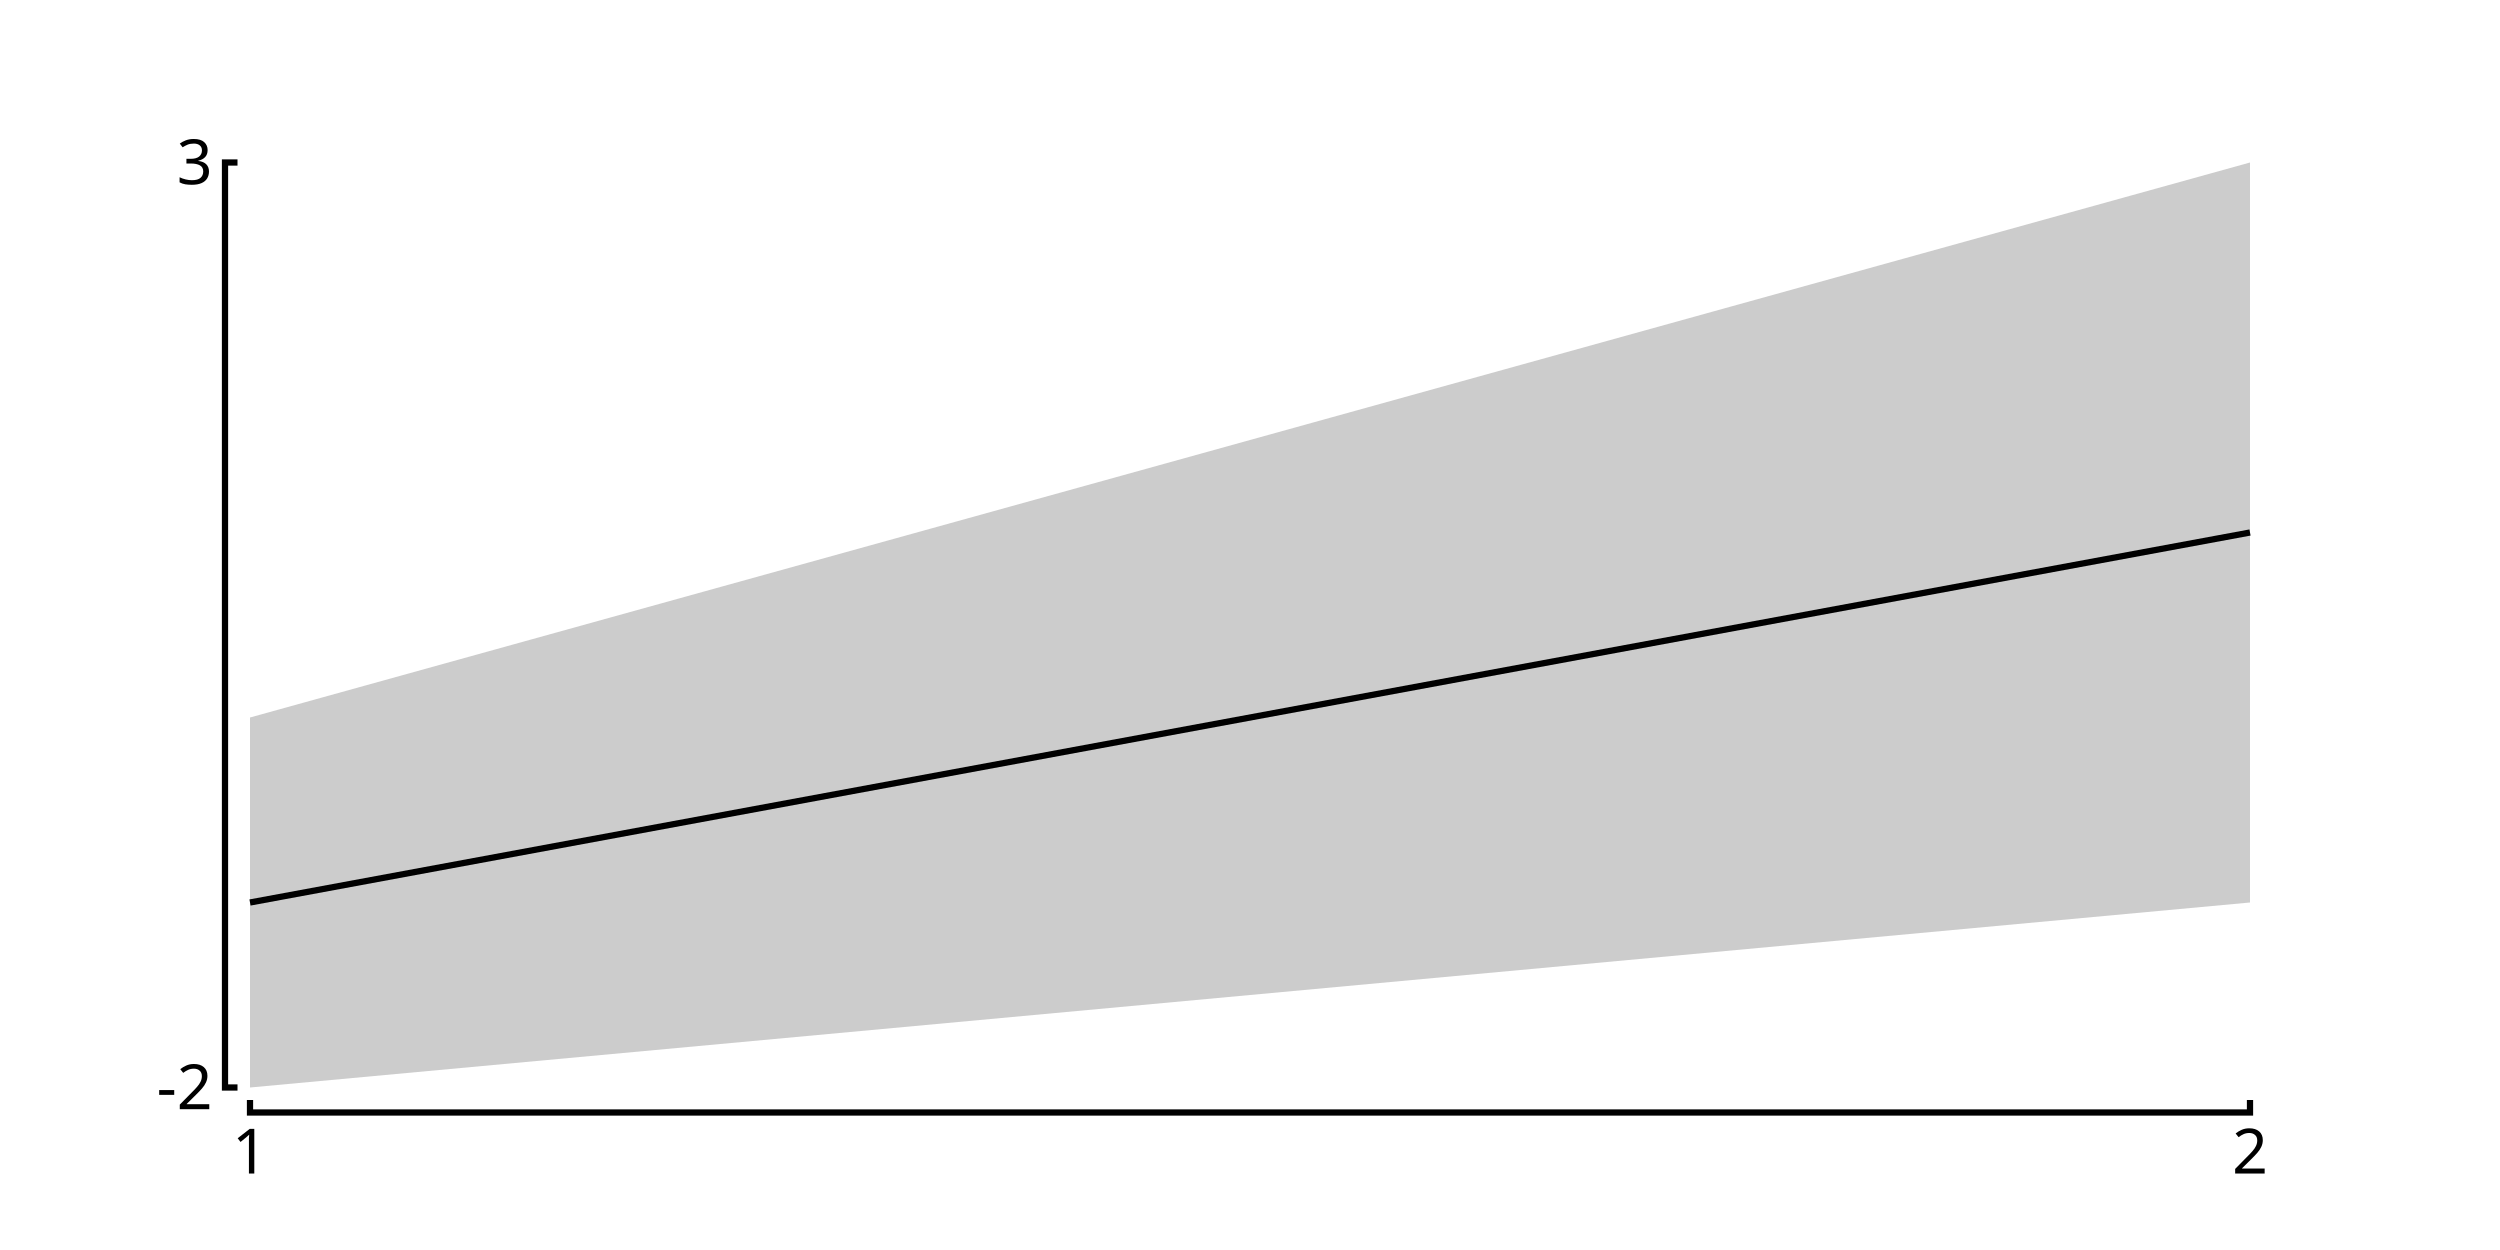
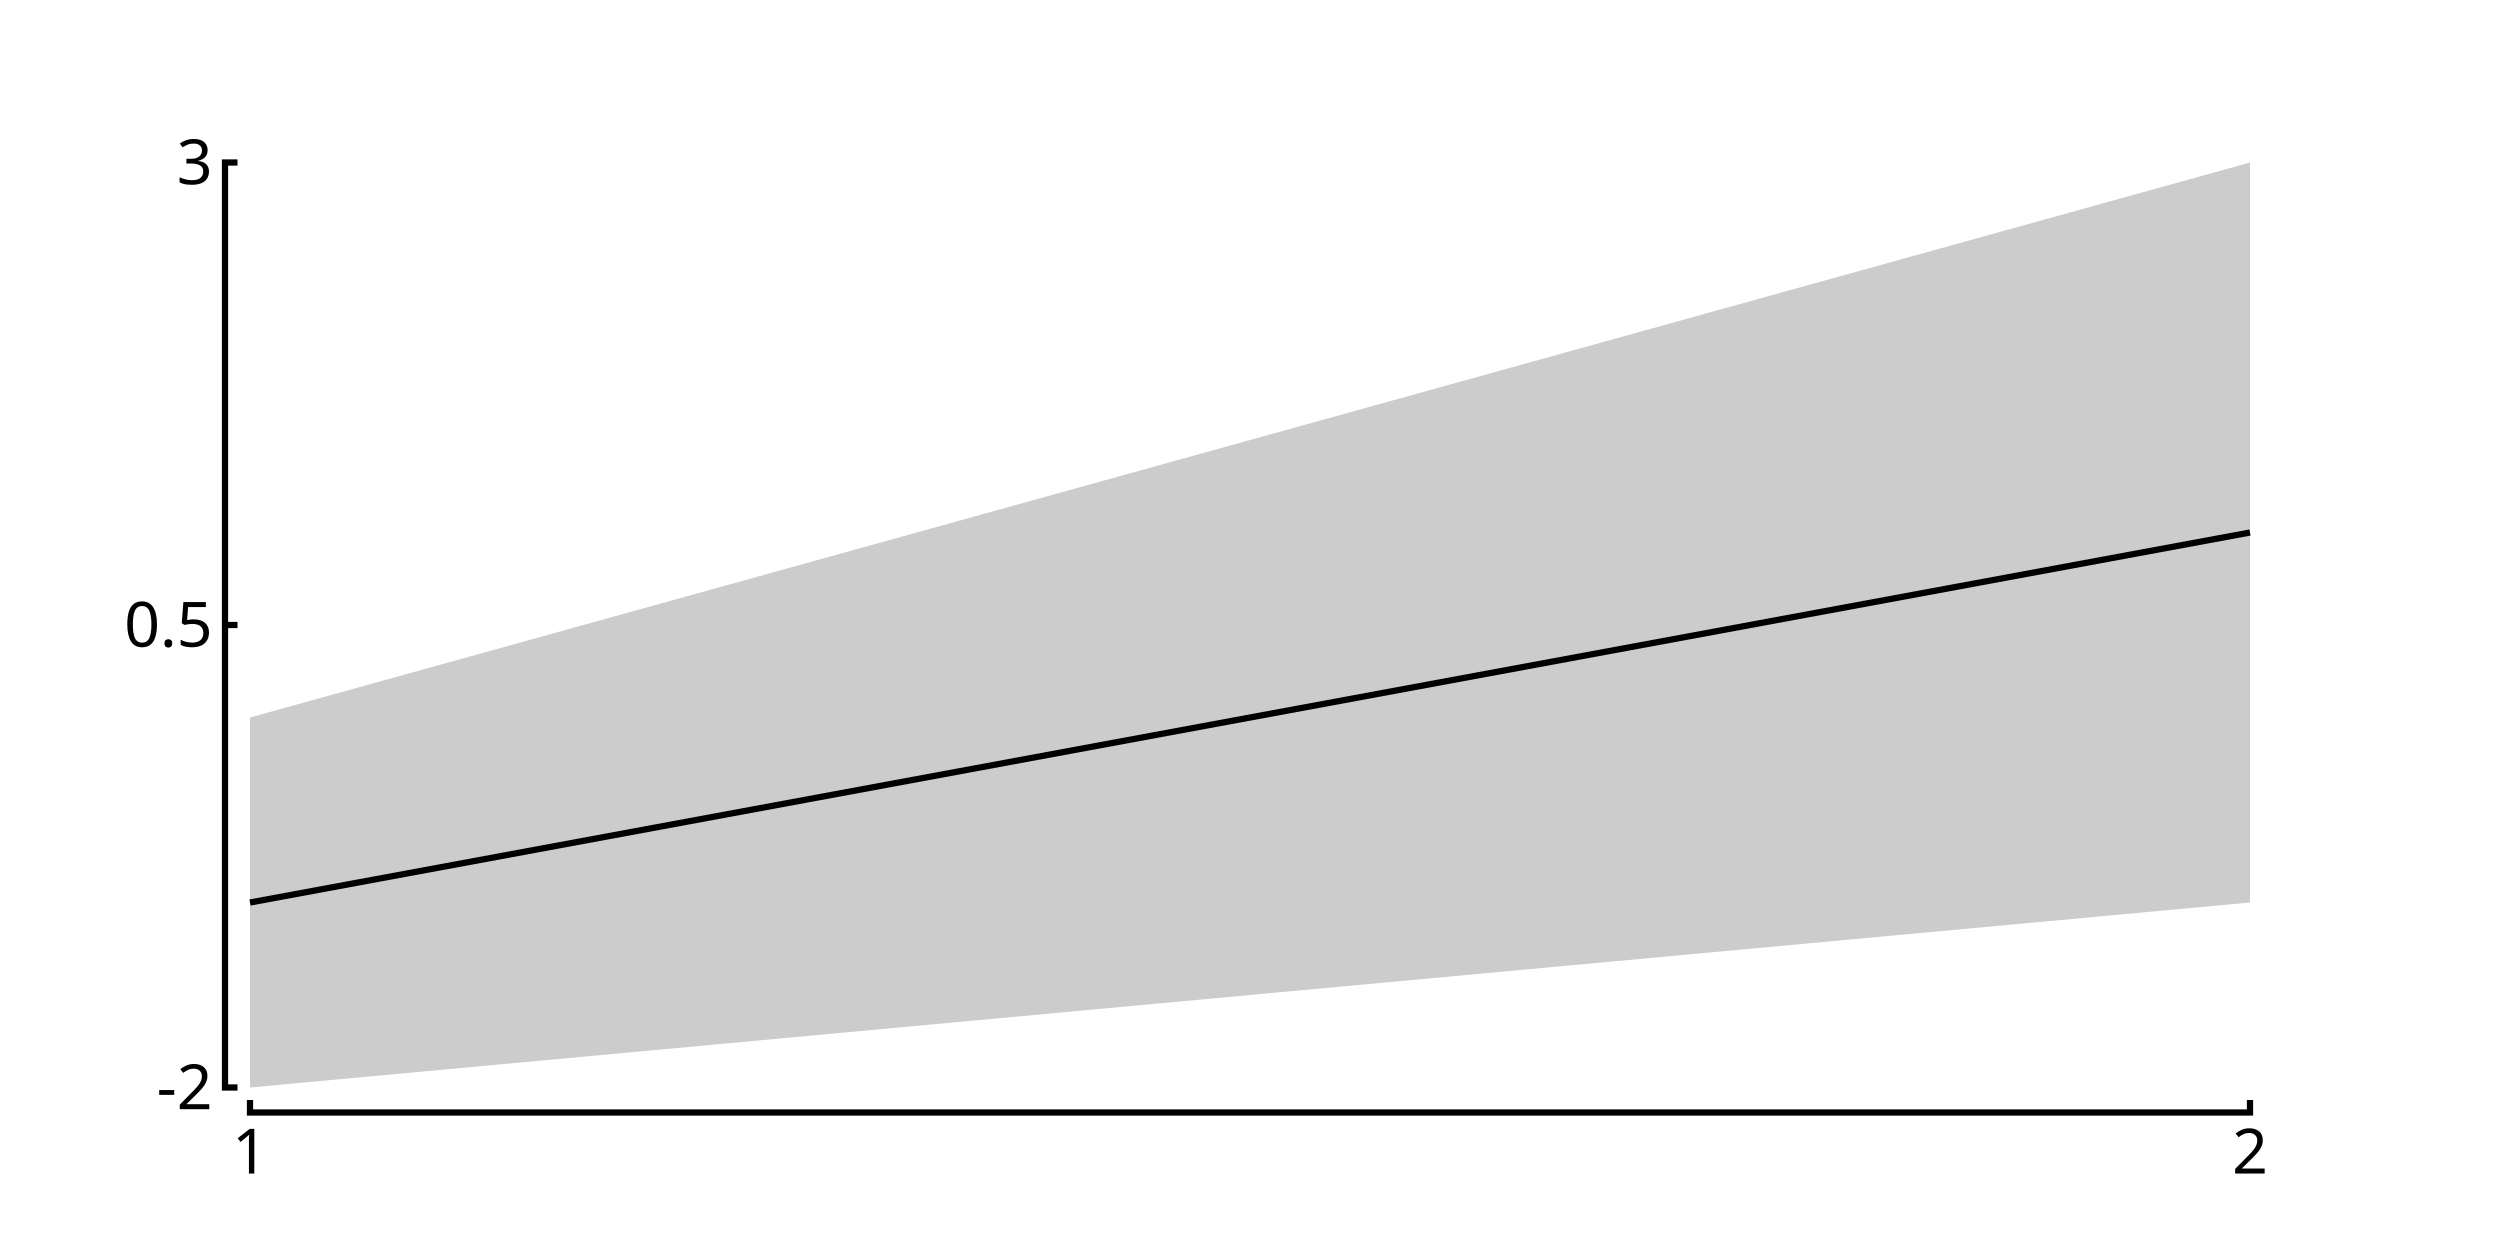
<svg xmlns="http://www.w3.org/2000/svg" width="7.68in" height="3.84in" viewBox="0 0 400 200" version="1.1">
  <polygon fill="black" stroke="none" stroke-width="0" fill-opacity="0.2" points="40.0,114.8 360.0,26.0 360.0,144.4 40.0,174.0 " />
  <polyline fill="none" stroke="black" stroke-width="1" points="40.0,144.4 360.0,85.2 " />
  <g font-family="sans-serif" font-size="10" />
  <polyline fill="none" stroke="black" stroke-width="1" points="40.0,176.0 40.0,178.0 360.0,178.0 360.0,176.0" />
  <g font-family="sans-serif" font-size="10">
    <text x="40.0" y="180.0" fill="black" text-anchor="middle" dominant-baseline="hanging"> 1 </text>
    <text x="360.0" y="180.0" fill="black" text-anchor="middle" dominant-baseline="hanging"> 2 </text>
  </g>
-   <polyline fill="none" stroke="black" stroke-width="1" points="38.0,174.0 36.0,174.0 36.0,26.0 38.0,26.0" />
+   <polyline fill="none" stroke="black" stroke-width="1" points="38.0,174.0 36.0,174.0 36.0,100.0 38.0,100.0 36.0,100.0 36.0,26.0 38.0,26.0" />
  <g font-family="sans-serif" font-size="10">
    <text x="34.0" y="174.0" fill="black" text-anchor="end" dominant-baseline="middle"> -2 </text>
+     <text x="34.0" y="100.0" fill="black" text-anchor="end" dominant-baseline="middle"> 0.5 </text>
    <text x="34.0" y="26.0" fill="black" text-anchor="end" dominant-baseline="middle"> 3 </text>
  </g>
</svg>
